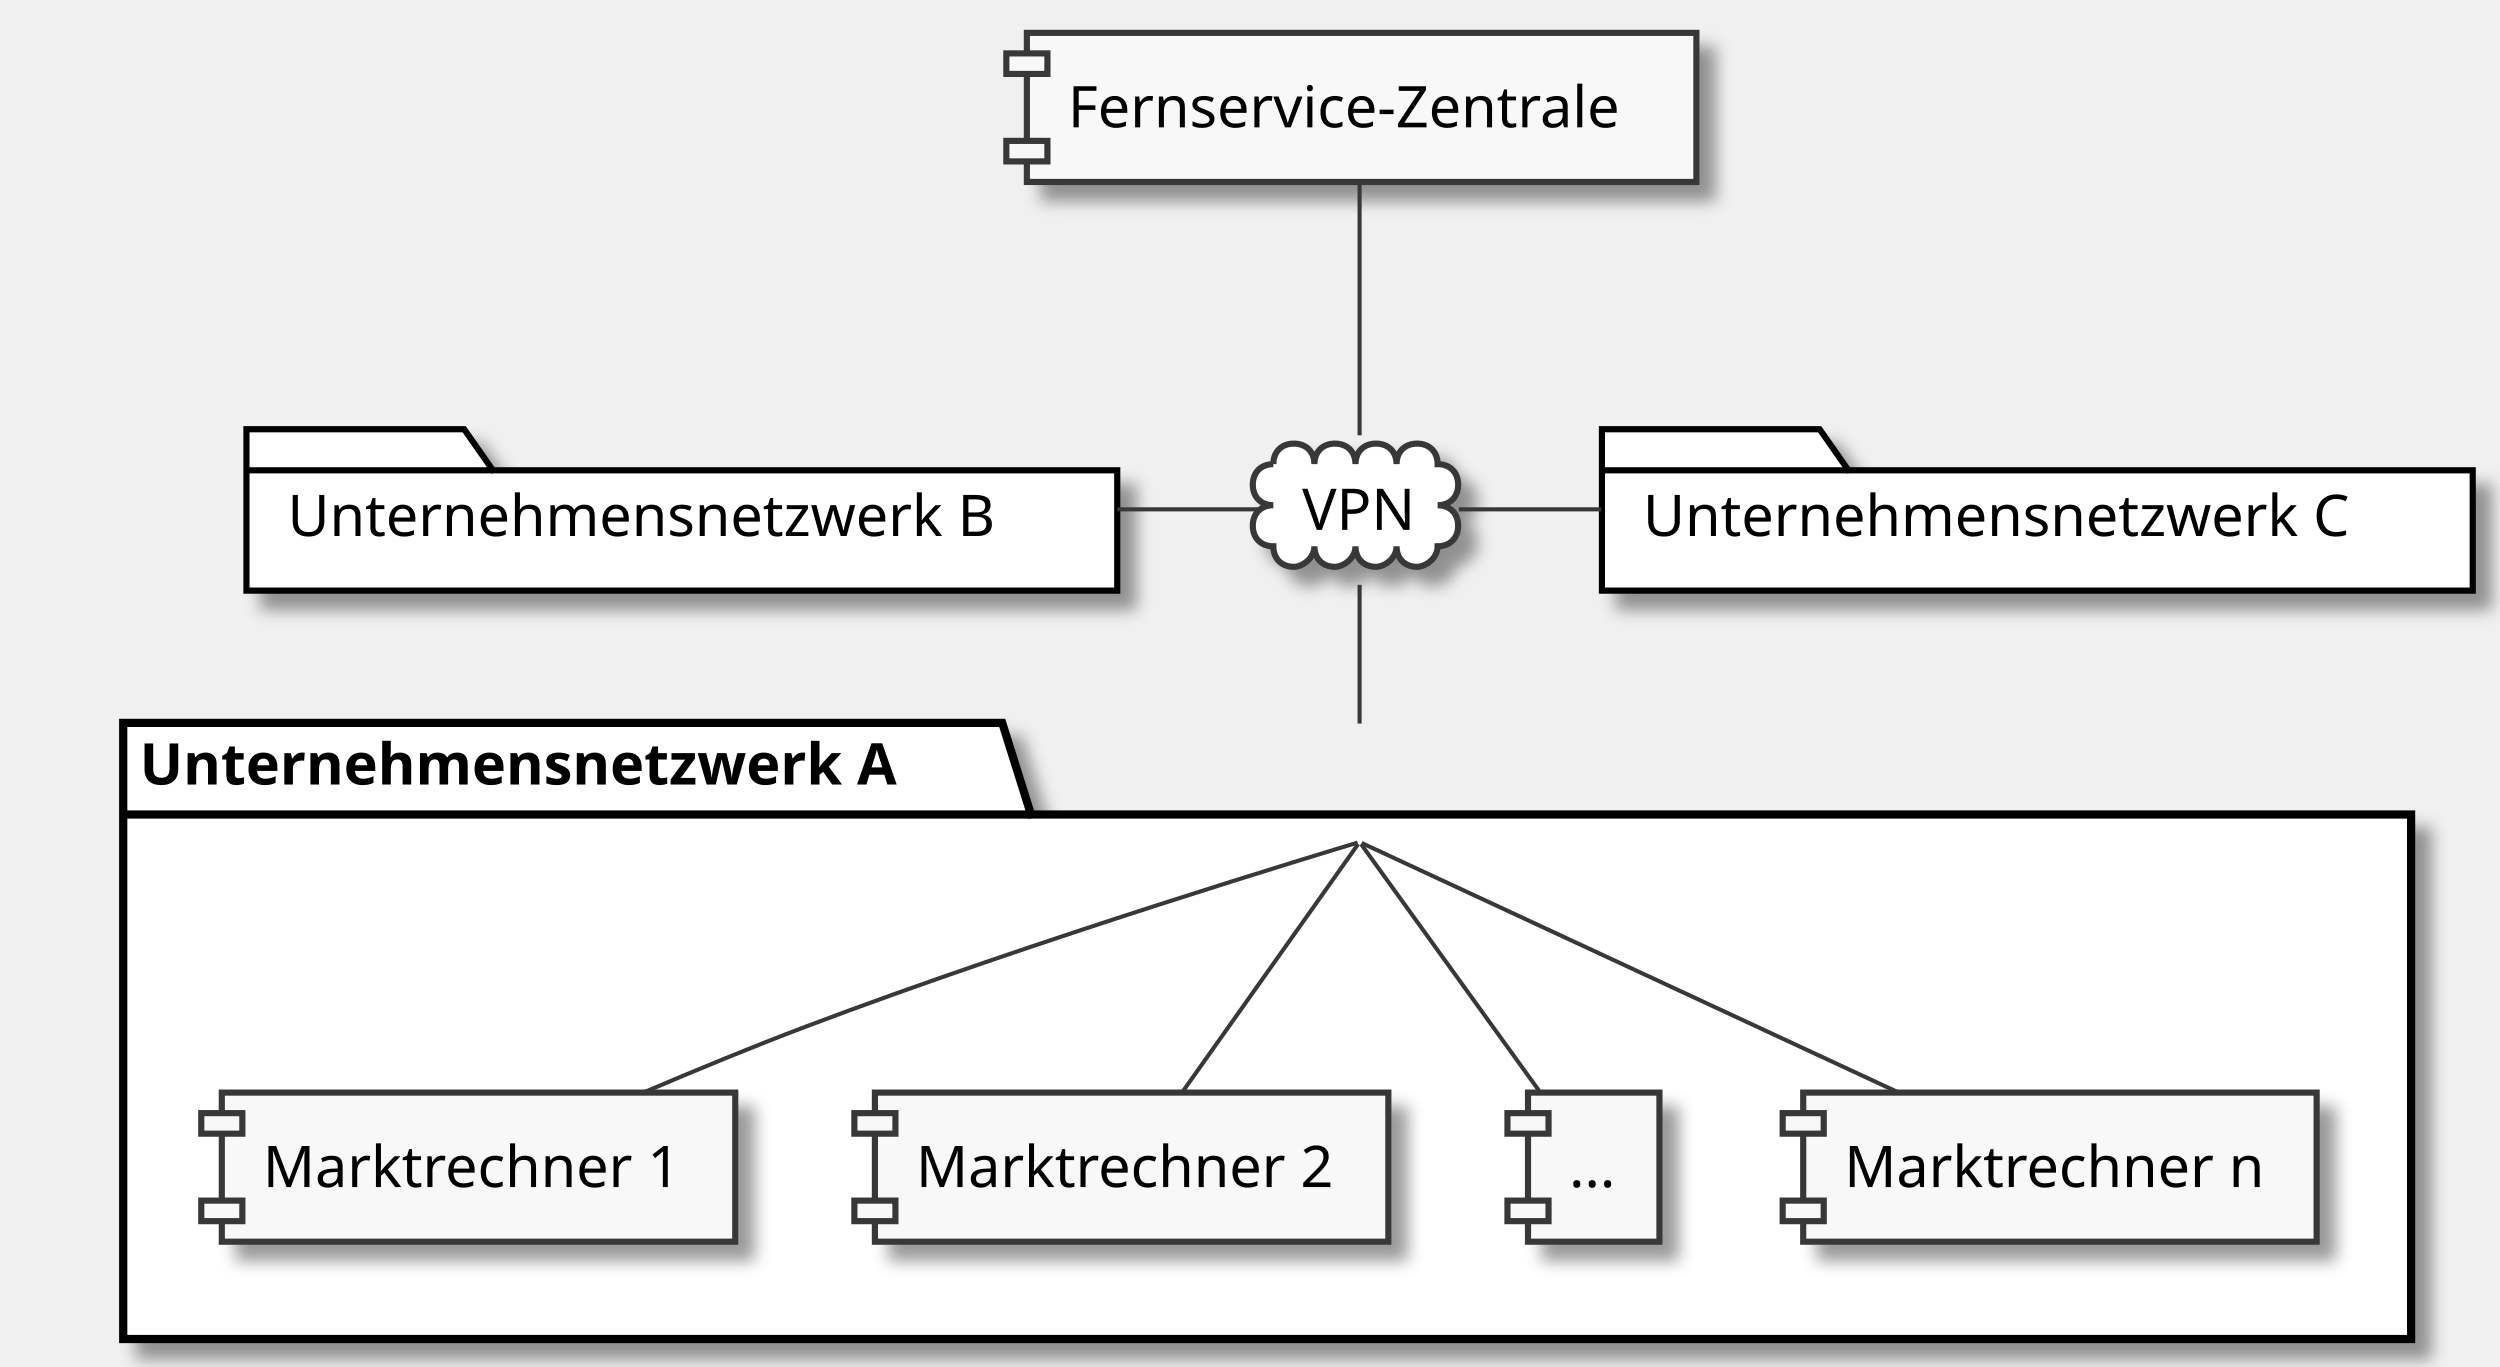
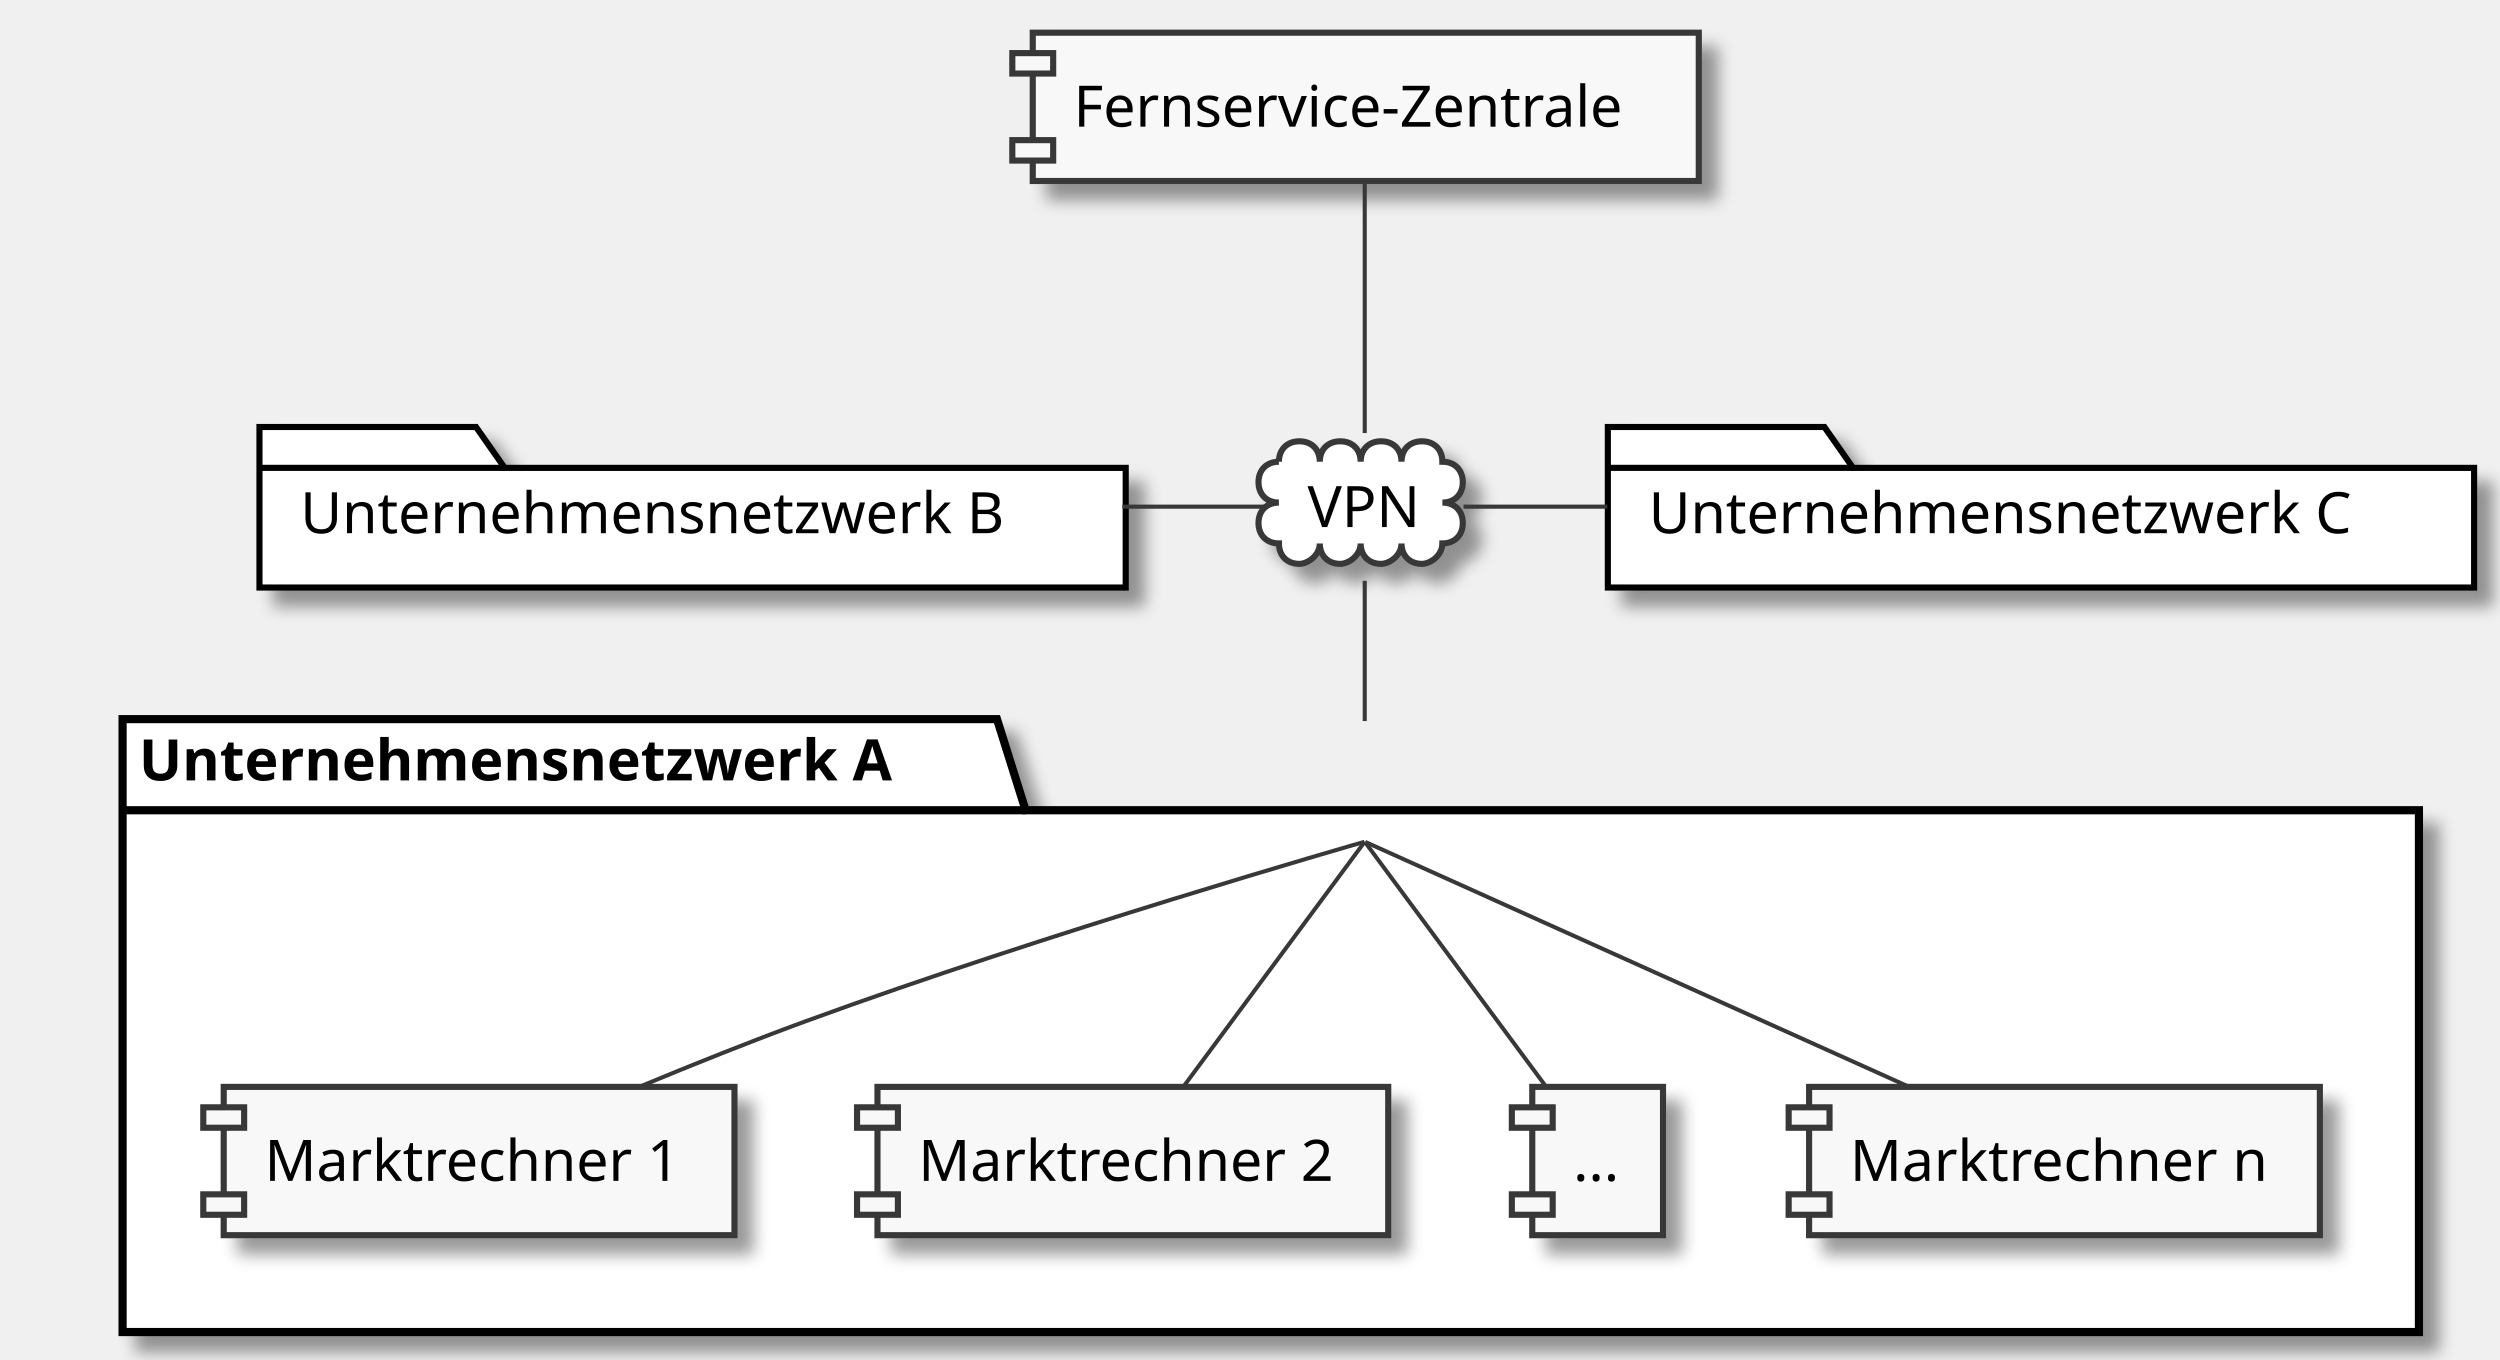
- <svg xmlns="http://www.w3.org/2000/svg" height="520.312pt" style="width:951px;height:520px;" version="1.1" viewBox="0 0 951 520" width="951.562pt">
+ <svg xmlns="http://www.w3.org/2000/svg" height="520.312pt" style="width:956px;height:520px;" version="1.1" viewBox="0 0 956 520" width="956.25pt">
  <defs>
    <filter height="300%" id="f1" width="300%" x="-1" y="-1">
      <feGaussianBlur result="blurOut" stdDeviation="3.125" />
      <feColorMatrix in="blurOut" result="blurOut2" type="matrix" values="0 0 0 0 0 0 0 0 0 0 0 0 0 0 0 0 0 0 .4 0" />
      <feOffset dx="6.25" dy="6.25" in="blurOut2" result="blurOut3" />
      <feBlend in="SourceGraphic" in2="blurOut3" mode="normal" />
    </filter>
  </defs>
  <g>
-     <polygon fill="#FFFFFF" filter="url(#f1)" points="46.875,275,381.25,275,392.188,309.839,917.188,309.839,917.188,509.375,46.875,509.375,46.875,275" style="stroke: #000000; stroke-width: 3.125;" />
+     <polygon fill="#FFFFFF" filter="url(#f1)" points="46.875,275,381.25,275,392.188,309.839,925,309.839,925,509.375,46.875,509.375,46.875,275" style="stroke: #000000; stroke-width: 3.125;" />
    <line style="stroke: #000000; stroke-width: 3.125;" x1="46.875" x2="392.188" y1="309.839" y2="309.839" />
    <text fill="#000000" font-family="sans-serif" font-size="21.875" font-weight="bold" lengthAdjust="spacingAndGlyphs" textLength="325" x="53.125" y="298.43">Unternehmensnetzwerk A</text>
-     <rect fill="#F8F8F8" filter="url(#f1)" height="56.714" style="stroke: #383838; stroke-width: 2.344;" width="195.312" x="84.375" y="415.625" />
-     <rect fill="#F8F8F8" height="7.812" style="stroke: #383838; stroke-width: 2.344;" width="15.625" x="76.562" y="423.438" />
-     <rect fill="#F8F8F8" height="7.812" style="stroke: #383838; stroke-width: 2.344;" width="15.625" x="76.562" y="456.714" />
-     <text fill="#000000" font-family="sans-serif" font-size="21.875" lengthAdjust="spacingAndGlyphs" textLength="164.062" x="100" y="451.555">Marktrechner 1</text>
-     <rect fill="#F8F8F8" filter="url(#f1)" height="56.714" style="stroke: #383838; stroke-width: 2.344;" width="195.312" x="332.812" y="415.625" />
-     <rect fill="#F8F8F8" height="7.812" style="stroke: #383838; stroke-width: 2.344;" width="15.625" x="325" y="423.438" />
-     <rect fill="#F8F8F8" height="7.812" style="stroke: #383838; stroke-width: 2.344;" width="15.625" x="325" y="456.714" />
-     <text fill="#000000" font-family="sans-serif" font-size="21.875" lengthAdjust="spacingAndGlyphs" textLength="164.062" x="348.438" y="451.555">Marktrechner 2</text>
-     <rect fill="#F8F8F8" filter="url(#f1)" height="56.714" style="stroke: #383838; stroke-width: 2.344;" width="50" x="581.25" y="415.625" />
-     <rect fill="#F8F8F8" height="7.812" style="stroke: #383838; stroke-width: 2.344;" width="15.625" x="573.438" y="423.438" />
-     <rect fill="#F8F8F8" height="7.812" style="stroke: #383838; stroke-width: 2.344;" width="15.625" x="573.438" y="456.714" />
-     <text fill="#000000" font-family="sans-serif" font-size="21.875" lengthAdjust="spacingAndGlyphs" textLength="18.75" x="596.875" y="451.555">...</text>
-     <rect fill="#F8F8F8" filter="url(#f1)" height="56.714" style="stroke: #383838; stroke-width: 2.344;" width="195.312" x="685.938" y="415.625" />
-     <rect fill="#F8F8F8" height="7.812" style="stroke: #383838; stroke-width: 2.344;" width="15.625" x="678.125" y="423.438" />
-     <rect fill="#F8F8F8" height="7.812" style="stroke: #383838; stroke-width: 2.344;" width="15.625" x="678.125" y="456.714" />
-     <text fill="#000000" font-family="sans-serif" font-size="21.875" lengthAdjust="spacingAndGlyphs" textLength="164.062" x="701.562" y="451.555">Marktrechner n</text>
-     <polygon fill="#FFFFFF" filter="url(#f1)" points="93.75,163.281,176.562,163.281,187.5,178.906,425,178.906,425,224.683,93.75,224.683,93.75,163.281" style="stroke: #000000; stroke-width: 2.344;" />
-     <line style="stroke: #000000; stroke-width: 2.344;" x1="93.75" x2="187.5" y1="178.906" y2="178.906" />
-     <text fill="#000000" font-family="sans-serif" font-size="21.875" lengthAdjust="spacingAndGlyphs" textLength="284.375" x="109.375" y="203.899">Unternehmensnetzwerk B</text>
-     <polygon fill="#FFFFFF" filter="url(#f1)" points="609.375,163.281,692.188,163.281,703.125,178.906,940.625,178.906,940.625,224.683,609.375,224.683,609.375,163.281" style="stroke: #000000; stroke-width: 2.344;" />
-     <line style="stroke: #000000; stroke-width: 2.344;" x1="609.375" x2="703.125" y1="178.906" y2="178.906" />
-     <text fill="#000000" font-family="sans-serif" font-size="21.875" lengthAdjust="spacingAndGlyphs" textLength="284.375" x="625" y="203.899">Unternehmensnetzwerk C</text>
-     <path d="M484.375,176.562 C484.375,171.875 487.5,168.75 492.188,168.75 C496.875,168.75 500,171.875 500,176.562 C500,171.875 503.125,168.75 507.812,168.75 C512.5,168.75 515.625,171.875 515.625,176.562 C515.625,171.875 518.75,168.75 523.438,168.75 C528.125,168.75 531.25,171.875 531.25,176.562 C531.25,171.875 534.375,168.75 539.062,168.75 C543.75,168.75 546.875,171.875 546.875,176.562 C551.562,176.562 554.688,179.688 554.688,184.375 C554.688,189.062 551.562,192.188 546.875,192.188 C551.562,192.188 554.688,195.312 554.688,200 C554.688,204.688 551.562,207.812 546.875,207.812 C546.875,212.5 542.188,215.625 539.062,215.625 C534.375,215.625 531.25,212.5 531.25,207.812 C531.25,212.5 526.562,215.625 523.438,215.625 C518.75,215.625 515.625,212.5 515.625,207.812 C515.625,212.5 510.938,215.625 507.812,215.625 C503.125,215.625 500,212.5 500,207.812 C500,212.5 495.312,215.625 492.188,215.625 C487.5,215.625 484.375,212.5 484.375,207.812 C479.688,207.812 476.562,204.688 476.562,200 C476.562,195.312 479.688,192.188 484.375,192.188 C479.688,192.188 476.562,189.062 476.562,184.375 C476.562,179.688 479.688,176.562 484.375,176.562 " fill="#FFFFFF" filter="url(#f1)" style="stroke: #383838; stroke-width: 2.344;" />
-     <text fill="#000000" font-family="sans-serif" font-size="21.875" lengthAdjust="spacingAndGlyphs" textLength="43.75" x="495.312" y="201.555">VPN</text>
-     <rect fill="#F8F8F8" filter="url(#f1)" height="56.714" style="stroke: #383838; stroke-width: 2.344;" width="254.688" x="390.625" y="12.5" />
-     <rect fill="#F8F8F8" height="7.812" style="stroke: #383838; stroke-width: 2.344;" width="15.625" x="382.812" y="20.312" />
-     <rect fill="#F8F8F8" height="7.812" style="stroke: #383838; stroke-width: 2.344;" width="15.625" x="382.812" y="53.589" />
-     <text fill="#000000" font-family="sans-serif" font-size="21.875" lengthAdjust="spacingAndGlyphs" textLength="223.438" x="406.25" y="48.43">Fernservice-Zentrale</text>
-     <path d="M517.188,69.427 C517.188,96.977 517.188,138.262 517.188,165.595 " fill="none" style="stroke: #383838; stroke-width: 1.562;" />
-     <path d="M517.188,222.469 C517.188,238.058 517.188,257.684 517.188,275.259 " fill="none" style="stroke: #383838; stroke-width: 1.562;" />
-     <path d="M425.039,193.75 C443.038,193.75 461.034,193.75 479.033,193.75 " fill="none" style="stroke: #383838; stroke-width: 1.562;" />
-     <path d="M554.953,193.75 C573.003,193.75 591.055,193.75 609.105,193.75 " fill="none" style="stroke: #383838; stroke-width: 1.562;" />
-     <path d="M517.95,320.667 C528.539,325.587 647.094,380.681 721.956,415.47 " fill="none" style="stroke: #383838; stroke-width: 1.562;" />
-     <path d="M517.756,321.1 C522.853,328.164 561.048,381.102 585.566,415.082 " fill="none" style="stroke: #383838; stroke-width: 1.562;" />
-     <path d="M516.628,321.1 C511.622,328.164 474.097,381.102 450.009,415.082 " fill="none" style="stroke: #383838; stroke-width: 1.562;" />
-     <path d="M516.422,320.542 C506.134,323.623 394.341,357.284 306.25,390.625 C286.181,398.22 264.586,407.129 245.084,415.457 " fill="none" style="stroke: #383838; stroke-width: 1.562;" />
+     <rect fill="#F8F8F8" filter="url(#f1)" height="56.714" style="stroke: #383838; stroke-width: 2.344;" width="195.312" x="85.547" y="415.625" />
+     <rect fill="#F8F8F8" height="7.812" style="stroke: #383838; stroke-width: 2.344;" width="15.625" x="77.734" y="423.438" />
+     <rect fill="#F8F8F8" height="7.812" style="stroke: #383838; stroke-width: 2.344;" width="15.625" x="77.734" y="456.714" />
+     <text fill="#000000" font-family="sans-serif" font-size="21.875" lengthAdjust="spacingAndGlyphs" textLength="164.062" x="101.172" y="451.555">Marktrechner 1</text>
+     <rect fill="#F8F8F8" filter="url(#f1)" height="56.714" style="stroke: #383838; stroke-width: 2.344;" width="195.312" x="335.547" y="415.625" />
+     <rect fill="#F8F8F8" height="7.812" style="stroke: #383838; stroke-width: 2.344;" width="15.625" x="327.734" y="423.438" />
+     <rect fill="#F8F8F8" height="7.812" style="stroke: #383838; stroke-width: 2.344;" width="15.625" x="327.734" y="456.714" />
+     <text fill="#000000" font-family="sans-serif" font-size="21.875" lengthAdjust="spacingAndGlyphs" textLength="164.062" x="351.172" y="451.555">Marktrechner 2</text>
+     <rect fill="#F8F8F8" filter="url(#f1)" height="56.714" style="stroke: #383838; stroke-width: 2.344;" width="50" x="585.938" y="415.625" />
+     <rect fill="#F8F8F8" height="7.812" style="stroke: #383838; stroke-width: 2.344;" width="15.625" x="578.125" y="423.438" />
+     <rect fill="#F8F8F8" height="7.812" style="stroke: #383838; stroke-width: 2.344;" width="15.625" x="578.125" y="456.714" />
+     <text fill="#000000" font-family="sans-serif" font-size="21.875" lengthAdjust="spacingAndGlyphs" textLength="18.75" x="601.562" y="451.555">...</text>
+     <rect fill="#F8F8F8" filter="url(#f1)" height="56.714" style="stroke: #383838; stroke-width: 2.344;" width="195.312" x="691.797" y="415.625" />
+     <rect fill="#F8F8F8" height="7.812" style="stroke: #383838; stroke-width: 2.344;" width="15.625" x="683.984" y="423.438" />
+     <rect fill="#F8F8F8" height="7.812" style="stroke: #383838; stroke-width: 2.344;" width="15.625" x="683.984" y="456.714" />
+     <text fill="#000000" font-family="sans-serif" font-size="21.875" lengthAdjust="spacingAndGlyphs" textLength="164.062" x="707.422" y="451.555">Marktrechner n</text>
+     <polygon fill="#FFFFFF" filter="url(#f1)" points="99.219,163.281,182.031,163.281,192.969,178.906,430.469,178.906,430.469,224.683,99.219,224.683,99.219,163.281" style="stroke: #000000; stroke-width: 2.344;" />
+     <line style="stroke: #000000; stroke-width: 2.344;" x1="99.219" x2="192.969" y1="178.906" y2="178.906" />
+     <text fill="#000000" font-family="sans-serif" font-size="21.875" lengthAdjust="spacingAndGlyphs" textLength="284.375" x="114.844" y="203.899">Unternehmensnetzwerk B</text>
+     <polygon fill="#FFFFFF" filter="url(#f1)" points="614.844,163.281,697.656,163.281,708.594,178.906,946.094,178.906,946.094,224.683,614.844,224.683,614.844,163.281" style="stroke: #000000; stroke-width: 2.344;" />
+     <line style="stroke: #000000; stroke-width: 2.344;" x1="614.844" x2="708.594" y1="178.906" y2="178.906" />
+     <text fill="#000000" font-family="sans-serif" font-size="21.875" lengthAdjust="spacingAndGlyphs" textLength="284.375" x="630.469" y="203.899">Unternehmensnetzwerk C</text>
+     <path d="M489.062,176.562 C489.062,171.875 492.188,168.75 496.875,168.75 C501.562,168.75 504.688,171.875 504.688,176.562 C504.688,171.875 507.812,168.75 512.5,168.75 C517.188,168.75 520.312,171.875 520.312,176.562 C520.312,171.875 523.438,168.75 528.125,168.75 C532.812,168.75 535.938,171.875 535.938,176.562 C535.938,171.875 539.062,168.75 543.75,168.75 C548.438,168.75 551.562,171.875 551.562,176.562 C556.25,176.562 559.375,179.688 559.375,184.375 C559.375,189.062 556.25,192.188 551.562,192.188 C556.25,192.188 559.375,195.312 559.375,200 C559.375,204.688 556.25,207.812 551.562,207.812 C551.562,212.5 546.875,215.625 543.75,215.625 C539.062,215.625 535.938,212.5 535.938,207.812 C535.938,212.5 531.25,215.625 528.125,215.625 C523.438,215.625 520.312,212.5 520.312,207.812 C520.312,212.5 515.625,215.625 512.5,215.625 C507.812,215.625 504.688,212.5 504.688,207.812 C504.688,212.5 500,215.625 496.875,215.625 C492.188,215.625 489.062,212.5 489.062,207.812 C484.375,207.812 481.25,204.688 481.25,200 C481.25,195.312 484.375,192.188 489.062,192.188 C484.375,192.188 481.25,189.062 481.25,184.375 C481.25,179.688 484.375,176.562 489.062,176.562 " fill="#FFFFFF" filter="url(#f1)" style="stroke: #383838; stroke-width: 2.344;" />
+     <text fill="#000000" font-family="sans-serif" font-size="21.875" lengthAdjust="spacingAndGlyphs" textLength="43.75" x="500" y="201.555">VPN</text>
+     <rect fill="#F8F8F8" filter="url(#f1)" height="56.714" style="stroke: #383838; stroke-width: 2.344;" width="254.688" x="394.922" y="12.5" />
+     <rect fill="#F8F8F8" height="7.812" style="stroke: #383838; stroke-width: 2.344;" width="15.625" x="387.109" y="20.312" />
+     <rect fill="#F8F8F8" height="7.812" style="stroke: #383838; stroke-width: 2.344;" width="15.625" x="387.109" y="53.589" />
+     <text fill="#000000" font-family="sans-serif" font-size="21.875" lengthAdjust="spacingAndGlyphs" textLength="223.438" x="410.547" y="48.43">Fernservice-Zentrale</text>
+     <path d="M521.875,69.005 C521.875,96.308 521.875,138.384 521.875,165.603 " fill="none" style="stroke: #383838; stroke-width: 1.562;" />
+     <path d="M521.875,222.097 C521.875,237.758 521.875,257.894 521.875,275.73 " fill="none" style="stroke: #383838; stroke-width: 1.562;" />
+     <path d="M429.223,193.75 C447.561,193.75 465.898,193.75 484.236,193.75 " fill="none" style="stroke: #383838; stroke-width: 1.562;" />
+     <path d="M559.641,193.75 C577.978,193.75 596.316,193.75 614.652,193.75 " fill="none" style="stroke: #383838; stroke-width: 1.562;" />
+     <path d="M522.069,321.962 C527.647,324.473 652.447,380.67 729.422,415.332 " fill="none" style="stroke: #383838; stroke-width: 1.562;" />
+     <path d="M521.939,321.962 C523.794,324.467 565.164,380.353 590.839,415.037 " fill="none" style="stroke: #383838; stroke-width: 1.562;" />
+     <path d="M521.811,321.962 C519.956,324.467 478.586,380.353 452.911,415.037 " fill="none" style="stroke: #383838; stroke-width: 1.562;" />
+     <path d="M521.788,321.9 C518.125,322.95 400.18,356.805 307.812,390.625 C287.091,398.212 264.734,407.18 244.736,415.491 " fill="none" style="stroke: #383838; stroke-width: 1.562;" />
  </g>
</svg>
